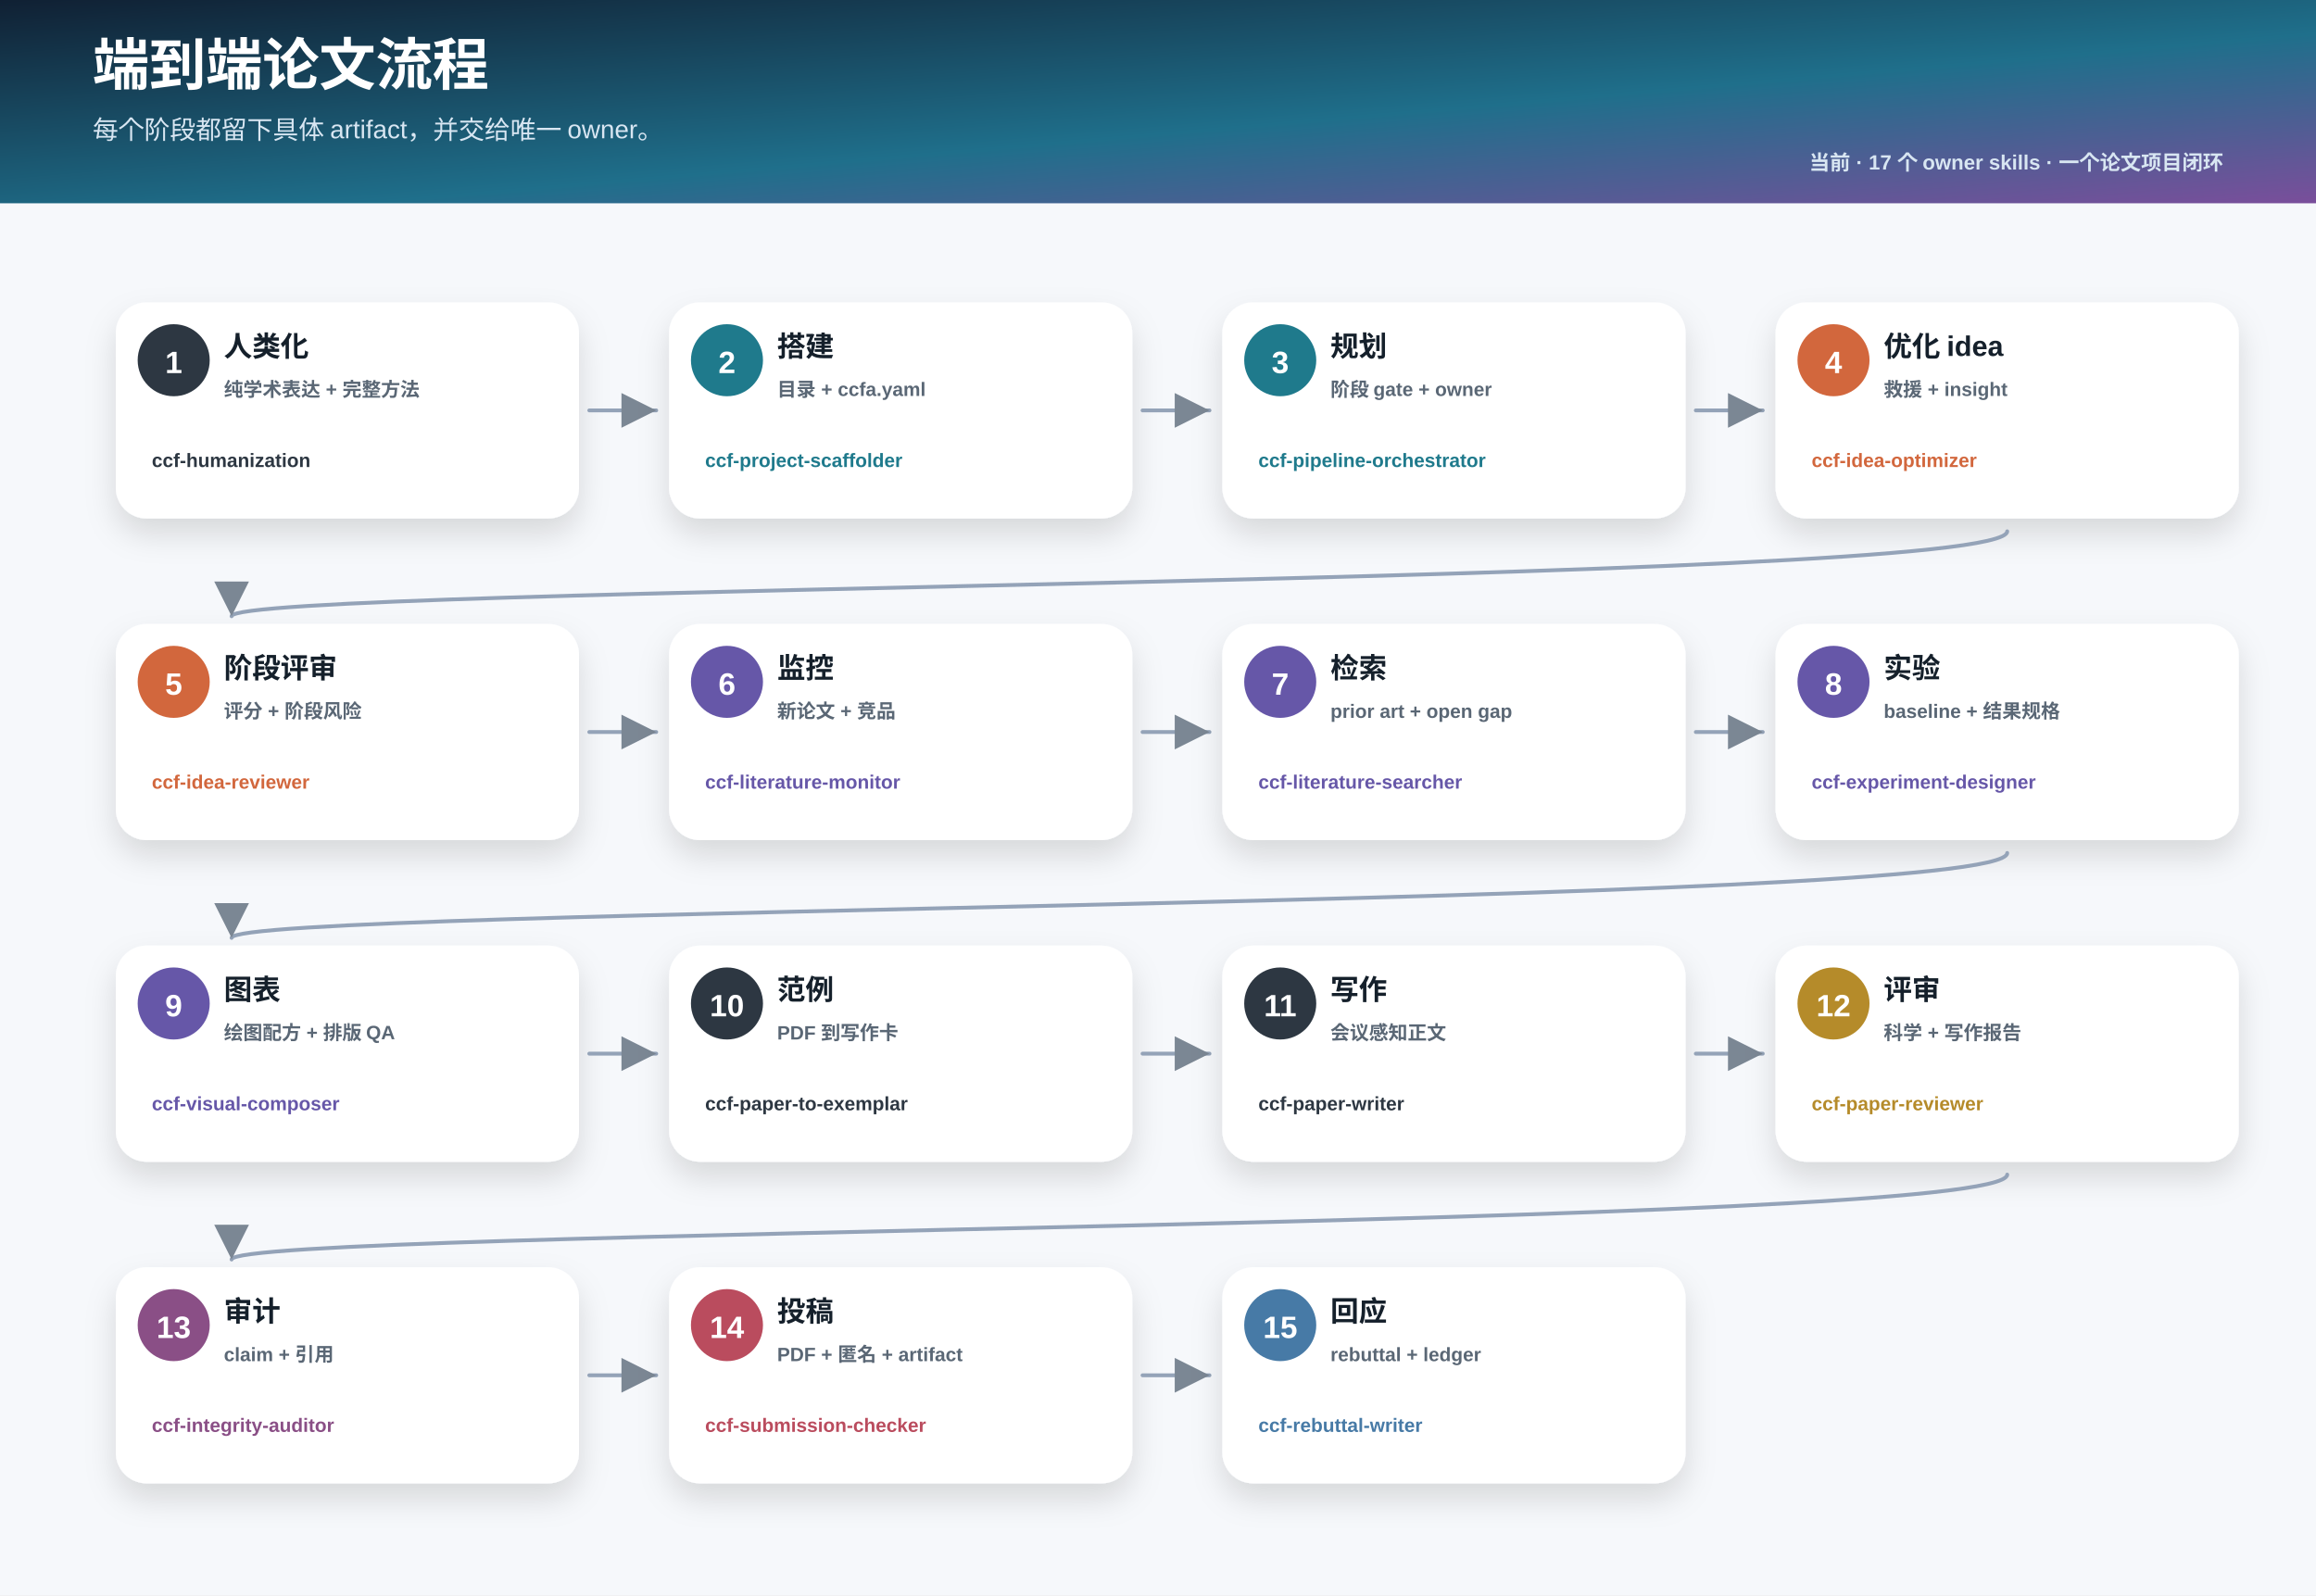
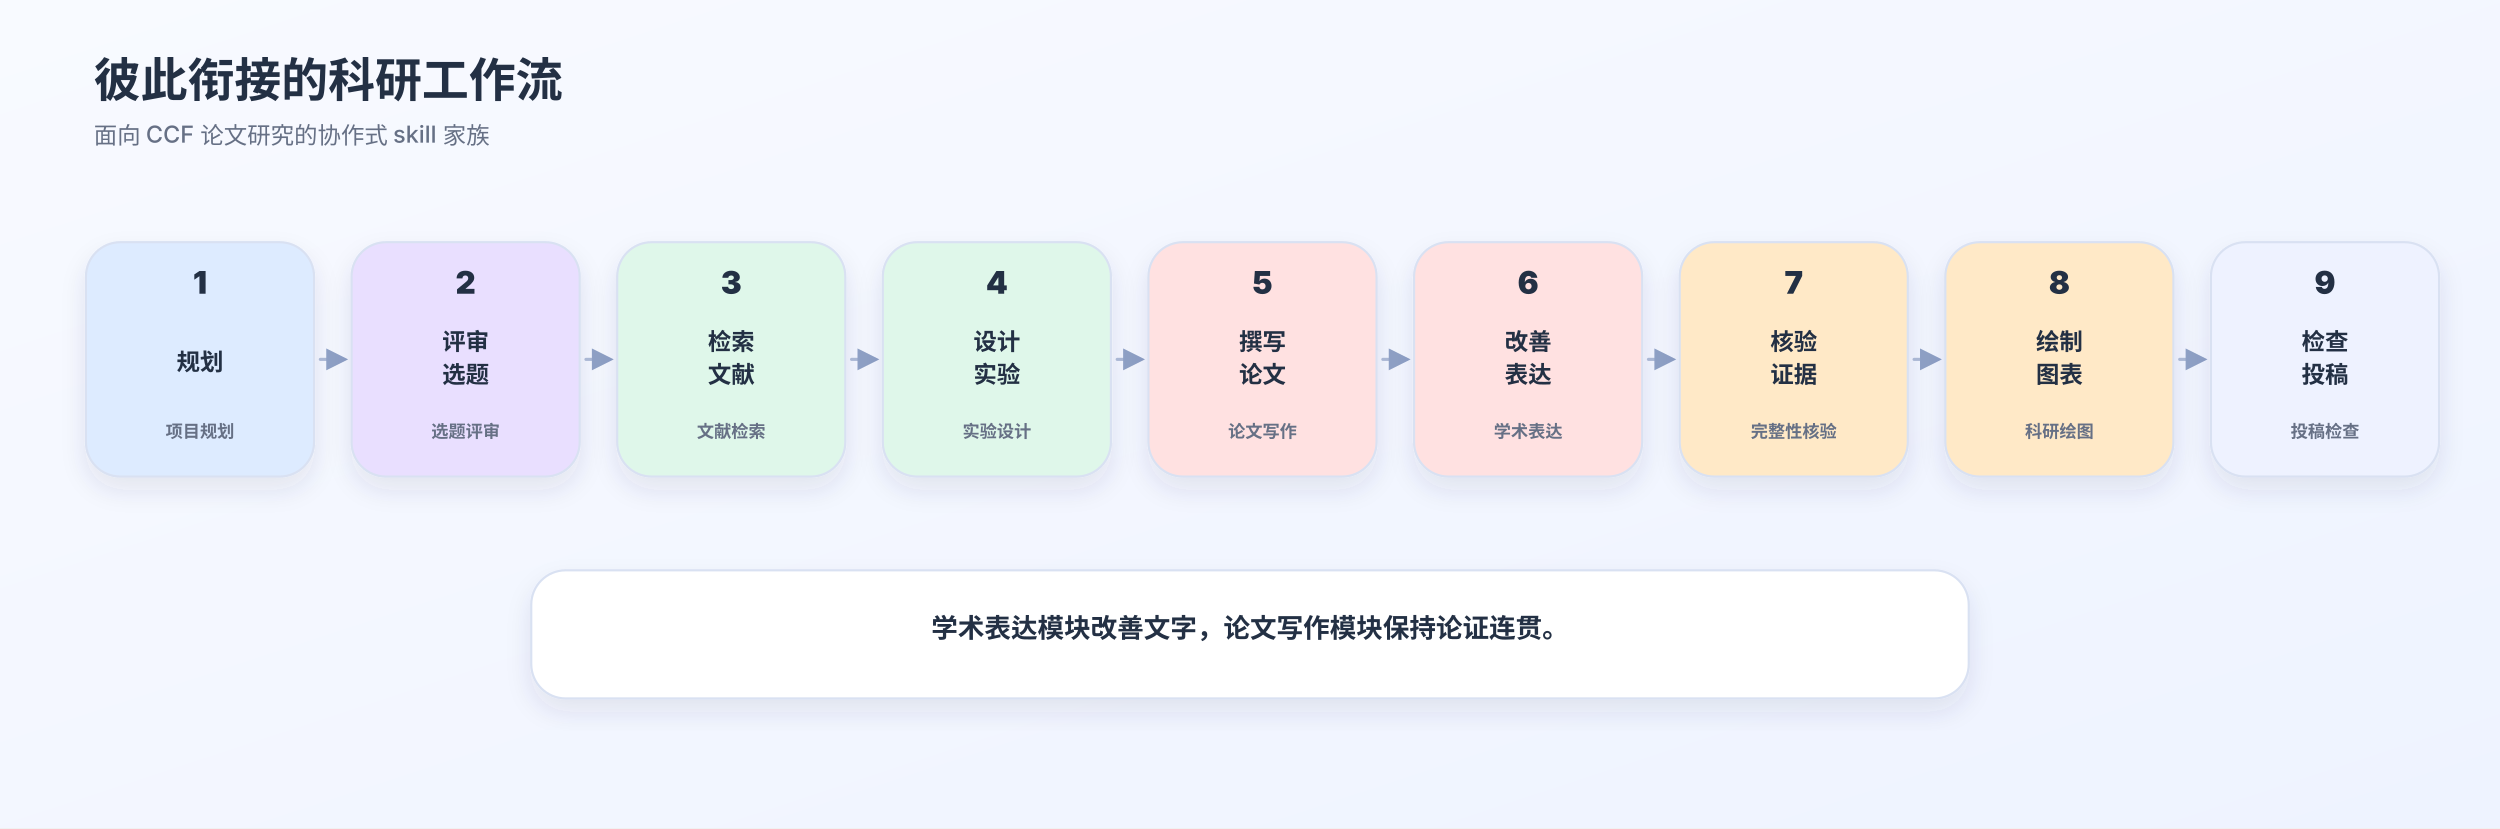
- <svg xmlns="http://www.w3.org/2000/svg" width="1800" height="1240" viewBox="0 0 1800 1240">
+ <svg xmlns="http://www.w3.org/2000/svg" width="1600" height="530" viewBox="0 0 1600 530" role="img">
  <defs>
-     <linearGradient id="header" x1="0" y1="0" x2="1" y2="1">
-       <stop offset="0" stop-color="#102033" />
-       <stop offset="0.58" stop-color="#1F6F8B" />
-       <stop offset="1" stop-color="#7A4E9B" />
+     <marker id="arrow" viewBox="0 0 10 10" refX="8" refY="5" markerWidth="7" markerHeight="7" orient="auto-start-reverse">
+       <path d="M 0 0 L 10 5 L 0 10 z" fill="#8EA0C5" />
+     </marker>
+     <filter id="softShadow" x="-15%" y="-20%" width="130%" height="145%">
+       <feDropShadow dx="0" dy="8" stdDeviation="8" flood-color="#2F3A5F" flood-opacity="0.10" />
+     </filter>
+     <linearGradient id="hero" x1="0" x2="1" y1="0" y2="1">
+       <stop offset="0%" stop-color="#F8FAFF" />
+       <stop offset="100%" stop-color="#EEF3FF" />
    </linearGradient>
-     <filter id="shadow" x="-20%" y="-20%" width="140%" height="160%">
-       <feDropShadow dx="0" dy="12" stdDeviation="12" flood-color="#0B1826" flood-opacity="0.13" />
-     </filter>
-     <marker id="arrow" markerWidth="13" markerHeight="13" refX="11" refY="6.5" orient="auto">
-       <path d="M2,2 L11,6.5 L2,11 Z" fill="#7B8794" />
-     </marker>
  </defs>
-   <style>text{font-family:Microsoft YaHei, Segoe UI, Arial, sans-serif;dominant-baseline:auto} .mono{font-family:Consolas,Menlo,monospace}</style>
-   <rect x="0" y="0" width="1800" height="1240" rx="0" fill="#F6F8FB" stroke="none" stroke-width="2" />
-   <rect x="0" y="0" width="1800" height="158" rx="0" fill="url(#header)" stroke="none" stroke-width="2" />
-   <text x="72" y="66" font-size="44" font-weight="850" fill="#FFFFFF" text-anchor="start">端到端论文流程</text>
-   <text x="72" y="108" font-size="20" font-weight="500" fill="#D8E6F2" text-anchor="start">每个阶段都留下具体 artifact，并交给唯一 owner。</text>
-   <text x="1728" y="132" font-size="16" font-weight="650" fill="#D8E6F2" text-anchor="end">当前 · 17 个 owner skills · 一个论文项目闭环</text>
-   <rect x="90" y="235" width="360" height="168" rx="24" fill="#FFFFFF" stroke="none" stroke-width="2" filter="url(#shadow)" />
-   <circle cx="135" cy="280" r="28" fill="#2D3742" />
-   <text x="135" y="290" font-size="24" font-weight="850" fill="#FFFFFF" text-anchor="middle">1</text>
-   <text x="174" y="277" font-size="22" font-weight="840" fill="#15202B" text-anchor="start">人类化</text>
-   <text x="174" y="308" font-size="15" font-weight="560" fill="#5A6775" text-anchor="start">纯学术表达 + 完整方法</text>
-   <text x="118" y="363" font-size="15" font-weight="760" fill="#2D3742" text-anchor="start">ccf-humanization</text>
-   <line x1="458" y1="319" x2="510" y2="319" stroke="#94A3B8" stroke-width="3" stroke-linecap="round" marker-end="url(#arrow)" />
-   <rect x="520" y="235" width="360" height="168" rx="24" fill="#FFFFFF" stroke="none" stroke-width="2" filter="url(#shadow)" />
-   <circle cx="565" cy="280" r="28" fill="#1F7A8C" />
-   <text x="565" y="290" font-size="24" font-weight="850" fill="#FFFFFF" text-anchor="middle">2</text>
-   <text x="604" y="277" font-size="22" font-weight="840" fill="#15202B" text-anchor="start">搭建</text>
-   <text x="604" y="308" font-size="15" font-weight="560" fill="#5A6775" text-anchor="start">目录 + ccfa.yaml</text>
-   <text x="548" y="363" font-size="15" font-weight="760" fill="#1F7A8C" text-anchor="start">ccf-project-scaffolder</text>
-   <line x1="888" y1="319" x2="940" y2="319" stroke="#94A3B8" stroke-width="3" stroke-linecap="round" marker-end="url(#arrow)" />
-   <rect x="950" y="235" width="360" height="168" rx="24" fill="#FFFFFF" stroke="none" stroke-width="2" filter="url(#shadow)" />
-   <circle cx="995" cy="280" r="28" fill="#1F7A8C" />
-   <text x="995" y="290" font-size="24" font-weight="850" fill="#FFFFFF" text-anchor="middle">3</text>
-   <text x="1034" y="277" font-size="22" font-weight="840" fill="#15202B" text-anchor="start">规划</text>
-   <text x="1034" y="308" font-size="15" font-weight="560" fill="#5A6775" text-anchor="start">阶段 gate + owner</text>
-   <text x="978" y="363" font-size="15" font-weight="760" fill="#1F7A8C" text-anchor="start">ccf-pipeline-orchestrator</text>
-   <line x1="1318" y1="319" x2="1370" y2="319" stroke="#94A3B8" stroke-width="3" stroke-linecap="round" marker-end="url(#arrow)" />
-   <rect x="1380" y="235" width="360" height="168" rx="24" fill="#FFFFFF" stroke="none" stroke-width="2" filter="url(#shadow)" />
-   <circle cx="1425" cy="280" r="28" fill="#D2673D" />
-   <text x="1425" y="290" font-size="24" font-weight="850" fill="#FFFFFF" text-anchor="middle">4</text>
-   <text x="1464" y="277" font-size="22" font-weight="840" fill="#15202B" text-anchor="start">优化 idea</text>
-   <text x="1464" y="308" font-size="15" font-weight="560" fill="#5A6775" text-anchor="start">救援 + insight</text>
-   <text x="1408" y="363" font-size="15" font-weight="760" fill="#D2673D" text-anchor="start">ccf-idea-optimizer</text>
-   <path d="M1560 413 C1560 455, 180 455, 180 479" fill="none" stroke="#94A3B8" stroke-width="3" stroke-linecap="round" stroke-linejoin="round" marker-end="url(#arrow)" />
-   <rect x="90" y="485" width="360" height="168" rx="24" fill="#FFFFFF" stroke="none" stroke-width="2" filter="url(#shadow)" />
-   <circle cx="135" cy="530" r="28" fill="#D2673D" />
-   <text x="135" y="540" font-size="24" font-weight="850" fill="#FFFFFF" text-anchor="middle">5</text>
-   <text x="174" y="527" font-size="22" font-weight="840" fill="#15202B" text-anchor="start">阶段评审</text>
-   <text x="174" y="558" font-size="15" font-weight="560" fill="#5A6775" text-anchor="start">评分 + 阶段风险</text>
-   <text x="118" y="613" font-size="15" font-weight="760" fill="#D2673D" text-anchor="start">ccf-idea-reviewer</text>
-   <line x1="458" y1="569" x2="510" y2="569" stroke="#94A3B8" stroke-width="3" stroke-linecap="round" marker-end="url(#arrow)" />
-   <rect x="520" y="485" width="360" height="168" rx="24" fill="#FFFFFF" stroke="none" stroke-width="2" filter="url(#shadow)" />
-   <circle cx="565" cy="530" r="28" fill="#6657A8" />
-   <text x="565" y="540" font-size="24" font-weight="850" fill="#FFFFFF" text-anchor="middle">6</text>
-   <text x="604" y="527" font-size="22" font-weight="840" fill="#15202B" text-anchor="start">监控</text>
-   <text x="604" y="558" font-size="15" font-weight="560" fill="#5A6775" text-anchor="start">新论文 + 竞品</text>
-   <text x="548" y="613" font-size="15" font-weight="760" fill="#6657A8" text-anchor="start">ccf-literature-monitor</text>
-   <line x1="888" y1="569" x2="940" y2="569" stroke="#94A3B8" stroke-width="3" stroke-linecap="round" marker-end="url(#arrow)" />
-   <rect x="950" y="485" width="360" height="168" rx="24" fill="#FFFFFF" stroke="none" stroke-width="2" filter="url(#shadow)" />
-   <circle cx="995" cy="530" r="28" fill="#6657A8" />
-   <text x="995" y="540" font-size="24" font-weight="850" fill="#FFFFFF" text-anchor="middle">7</text>
-   <text x="1034" y="527" font-size="22" font-weight="840" fill="#15202B" text-anchor="start">检索</text>
-   <text x="1034" y="558" font-size="15" font-weight="560" fill="#5A6775" text-anchor="start">prior art + open gap</text>
-   <text x="978" y="613" font-size="15" font-weight="760" fill="#6657A8" text-anchor="start">ccf-literature-searcher</text>
-   <line x1="1318" y1="569" x2="1370" y2="569" stroke="#94A3B8" stroke-width="3" stroke-linecap="round" marker-end="url(#arrow)" />
-   <rect x="1380" y="485" width="360" height="168" rx="24" fill="#FFFFFF" stroke="none" stroke-width="2" filter="url(#shadow)" />
-   <circle cx="1425" cy="530" r="28" fill="#6657A8" />
-   <text x="1425" y="540" font-size="24" font-weight="850" fill="#FFFFFF" text-anchor="middle">8</text>
-   <text x="1464" y="527" font-size="22" font-weight="840" fill="#15202B" text-anchor="start">实验</text>
-   <text x="1464" y="558" font-size="15" font-weight="560" fill="#5A6775" text-anchor="start">baseline + 结果规格</text>
-   <text x="1408" y="613" font-size="15" font-weight="760" fill="#6657A8" text-anchor="start">ccf-experiment-designer</text>
-   <path d="M1560 663 C1560 705, 180 705, 180 729" fill="none" stroke="#94A3B8" stroke-width="3" stroke-linecap="round" stroke-linejoin="round" marker-end="url(#arrow)" />
-   <rect x="90" y="735" width="360" height="168" rx="24" fill="#FFFFFF" stroke="none" stroke-width="2" filter="url(#shadow)" />
-   <circle cx="135" cy="780" r="28" fill="#6657A8" />
-   <text x="135" y="790" font-size="24" font-weight="850" fill="#FFFFFF" text-anchor="middle">9</text>
-   <text x="174" y="777" font-size="22" font-weight="840" fill="#15202B" text-anchor="start">图表</text>
-   <text x="174" y="808" font-size="15" font-weight="560" fill="#5A6775" text-anchor="start">绘图配方 + 排版 QA</text>
-   <text x="118" y="863" font-size="15" font-weight="760" fill="#6657A8" text-anchor="start">ccf-visual-composer</text>
-   <line x1="458" y1="819" x2="510" y2="819" stroke="#94A3B8" stroke-width="3" stroke-linecap="round" marker-end="url(#arrow)" />
-   <rect x="520" y="735" width="360" height="168" rx="24" fill="#FFFFFF" stroke="none" stroke-width="2" filter="url(#shadow)" />
-   <circle cx="565" cy="780" r="28" fill="#2D3742" />
-   <text x="565" y="790" font-size="24" font-weight="850" fill="#FFFFFF" text-anchor="middle">10</text>
-   <text x="604" y="777" font-size="22" font-weight="840" fill="#15202B" text-anchor="start">范例</text>
-   <text x="604" y="808" font-size="15" font-weight="560" fill="#5A6775" text-anchor="start">PDF 到写作卡</text>
-   <text x="548" y="863" font-size="15" font-weight="760" fill="#2D3742" text-anchor="start">ccf-paper-to-exemplar</text>
-   <line x1="888" y1="819" x2="940" y2="819" stroke="#94A3B8" stroke-width="3" stroke-linecap="round" marker-end="url(#arrow)" />
-   <rect x="950" y="735" width="360" height="168" rx="24" fill="#FFFFFF" stroke="none" stroke-width="2" filter="url(#shadow)" />
-   <circle cx="995" cy="780" r="28" fill="#2D3742" />
-   <text x="995" y="790" font-size="24" font-weight="850" fill="#FFFFFF" text-anchor="middle">11</text>
-   <text x="1034" y="777" font-size="22" font-weight="840" fill="#15202B" text-anchor="start">写作</text>
-   <text x="1034" y="808" font-size="15" font-weight="560" fill="#5A6775" text-anchor="start">会议感知正文</text>
-   <text x="978" y="863" font-size="15" font-weight="760" fill="#2D3742" text-anchor="start">ccf-paper-writer</text>
-   <line x1="1318" y1="819" x2="1370" y2="819" stroke="#94A3B8" stroke-width="3" stroke-linecap="round" marker-end="url(#arrow)" />
-   <rect x="1380" y="735" width="360" height="168" rx="24" fill="#FFFFFF" stroke="none" stroke-width="2" filter="url(#shadow)" />
-   <circle cx="1425" cy="780" r="28" fill="#B58B2A" />
-   <text x="1425" y="790" font-size="24" font-weight="850" fill="#FFFFFF" text-anchor="middle">12</text>
-   <text x="1464" y="777" font-size="22" font-weight="840" fill="#15202B" text-anchor="start">评审</text>
-   <text x="1464" y="808" font-size="15" font-weight="560" fill="#5A6775" text-anchor="start">科学 + 写作报告</text>
-   <text x="1408" y="863" font-size="15" font-weight="760" fill="#B58B2A" text-anchor="start">ccf-paper-reviewer</text>
-   <path d="M1560 913 C1560 955, 180 955, 180 979" fill="none" stroke="#94A3B8" stroke-width="3" stroke-linecap="round" stroke-linejoin="round" marker-end="url(#arrow)" />
-   <rect x="90" y="985" width="360" height="168" rx="24" fill="#FFFFFF" stroke="none" stroke-width="2" filter="url(#shadow)" />
-   <circle cx="135" cy="1030" r="28" fill="#8A4F86" />
-   <text x="135" y="1040" font-size="24" font-weight="850" fill="#FFFFFF" text-anchor="middle">13</text>
-   <text x="174" y="1027" font-size="22" font-weight="840" fill="#15202B" text-anchor="start">审计</text>
-   <text x="174" y="1058" font-size="15" font-weight="560" fill="#5A6775" text-anchor="start">claim + 引用</text>
-   <text x="118" y="1113" font-size="15" font-weight="760" fill="#8A4F86" text-anchor="start">ccf-integrity-auditor</text>
-   <line x1="458" y1="1069" x2="510" y2="1069" stroke="#94A3B8" stroke-width="3" stroke-linecap="round" marker-end="url(#arrow)" />
-   <rect x="520" y="985" width="360" height="168" rx="24" fill="#FFFFFF" stroke="none" stroke-width="2" filter="url(#shadow)" />
-   <circle cx="565" cy="1030" r="28" fill="#BA4C5E" />
-   <text x="565" y="1040" font-size="24" font-weight="850" fill="#FFFFFF" text-anchor="middle">14</text>
-   <text x="604" y="1027" font-size="22" font-weight="840" fill="#15202B" text-anchor="start">投稿</text>
-   <text x="604" y="1058" font-size="15" font-weight="560" fill="#5A6775" text-anchor="start">PDF + 匿名 + artifact</text>
-   <text x="548" y="1113" font-size="15" font-weight="760" fill="#BA4C5E" text-anchor="start">ccf-submission-checker</text>
-   <line x1="888" y1="1069" x2="940" y2="1069" stroke="#94A3B8" stroke-width="3" stroke-linecap="round" marker-end="url(#arrow)" />
-   <rect x="950" y="985" width="360" height="168" rx="24" fill="#FFFFFF" stroke="none" stroke-width="2" filter="url(#shadow)" />
-   <circle cx="995" cy="1030" r="28" fill="#477AA6" />
-   <text x="995" y="1040" font-size="24" font-weight="850" fill="#FFFFFF" text-anchor="middle">15</text>
-   <text x="1034" y="1027" font-size="22" font-weight="840" fill="#15202B" text-anchor="start">回应</text>
-   <text x="1034" y="1058" font-size="15" font-weight="560" fill="#5A6775" text-anchor="start">rebuttal + ledger</text>
-   <text x="978" y="1113" font-size="15" font-weight="760" fill="#477AA6" text-anchor="start">ccf-rebuttal-writer</text>
+   <rect width="1600" height="530" fill="url(#hero)" />
+   <style>
+ text { font-family: Inter, "Noto Sans SC", "Microsoft YaHei", Arial, sans-serif; }
+ .small { fill: #667085; font-size: 13px; }
+ .mono { font-family: "JetBrains Mono", Consolas, monospace; }
+ </style>
+   <text x="60" y="62" font-size="30" font-weight="800" fill="#233044" text-anchor="start">彼此衔接的科研工作流</text>
+   <text x="60" y="92" font-size="15" font-weight="500" fill="#667085" text-anchor="start">面向 CCF 论文研究的协作式 skill 家族</text>
+   <rect x="55" y="155" width="146" height="150" rx="22" fill="#DDEBFF" stroke="#D9E1F2" stroke-width="1.4" filter="url(#softShadow)" />
+   <text x="128.0" y="188" font-size="20" font-weight="900" fill="#233044" text-anchor="middle">1</text>
+   <text x="128.0" y="237" font-size="15" font-weight="850" fill="#233044" text-anchor="middle">规划</text>
+   <text x="128.0" y="280" font-size="11" font-weight="650" fill="#667085" text-anchor="middle">项目规划</text>
+   <line x1="205" y1="230" x2="220" y2="230" stroke="#AAB7D4" stroke-width="2.0" stroke-linecap="round" marker-end="url(#arrow)" />
+   <rect x="225" y="155" width="146" height="150" rx="22" fill="#E9DFFF" stroke="#D9E1F2" stroke-width="1.4" filter="url(#softShadow)" />
+   <text x="298.0" y="188" font-size="20" font-weight="900" fill="#233044" text-anchor="middle">2</text>
+   <text x="298.0" y="224" font-size="15" font-weight="850" fill="#233044" text-anchor="middle">评审</text>
+   <text x="298.0" y="245" font-size="15" font-weight="850" fill="#233044" text-anchor="middle">选题</text>
+   <text x="298.0" y="280" font-size="11" font-weight="650" fill="#667085" text-anchor="middle">选题评审</text>
+   <line x1="375" y1="230" x2="390" y2="230" stroke="#AAB7D4" stroke-width="2.0" stroke-linecap="round" marker-end="url(#arrow)" />
+   <rect x="395" y="155" width="146" height="150" rx="22" fill="#DFF7EA" stroke="#D9E1F2" stroke-width="1.4" filter="url(#softShadow)" />
+   <text x="468.0" y="188" font-size="20" font-weight="900" fill="#233044" text-anchor="middle">3</text>
+   <text x="468.0" y="224" font-size="15" font-weight="850" fill="#233044" text-anchor="middle">检索</text>
+   <text x="468.0" y="245" font-size="15" font-weight="850" fill="#233044" text-anchor="middle">文献</text>
+   <text x="468.0" y="280" font-size="11" font-weight="650" fill="#667085" text-anchor="middle">文献检索</text>
+   <line x1="545" y1="230" x2="560" y2="230" stroke="#AAB7D4" stroke-width="2.0" stroke-linecap="round" marker-end="url(#arrow)" />
+   <rect x="565" y="155" width="146" height="150" rx="22" fill="#DFF7EA" stroke="#D9E1F2" stroke-width="1.4" filter="url(#softShadow)" />
+   <text x="638.0" y="188" font-size="20" font-weight="900" fill="#233044" text-anchor="middle">4</text>
+   <text x="638.0" y="224" font-size="15" font-weight="850" fill="#233044" text-anchor="middle">设计</text>
+   <text x="638.0" y="245" font-size="15" font-weight="850" fill="#233044" text-anchor="middle">实验</text>
+   <text x="638.0" y="280" font-size="11" font-weight="650" fill="#667085" text-anchor="middle">实验设计</text>
+   <line x1="715" y1="230" x2="730" y2="230" stroke="#AAB7D4" stroke-width="2.0" stroke-linecap="round" marker-end="url(#arrow)" />
+   <rect x="735" y="155" width="146" height="150" rx="22" fill="#FFE1E1" stroke="#D9E1F2" stroke-width="1.4" filter="url(#softShadow)" />
+   <text x="808.0" y="188" font-size="20" font-weight="900" fill="#233044" text-anchor="middle">5</text>
+   <text x="808.0" y="224" font-size="15" font-weight="850" fill="#233044" text-anchor="middle">撰写</text>
+   <text x="808.0" y="245" font-size="15" font-weight="850" fill="#233044" text-anchor="middle">论文</text>
+   <text x="808.0" y="280" font-size="11" font-weight="650" fill="#667085" text-anchor="middle">论文写作</text>
+   <line x1="885" y1="230" x2="900" y2="230" stroke="#AAB7D4" stroke-width="2.0" stroke-linecap="round" marker-end="url(#arrow)" />
+   <rect x="905" y="155" width="146" height="150" rx="22" fill="#FFE1E1" stroke="#D9E1F2" stroke-width="1.4" filter="url(#softShadow)" />
+   <text x="978.0" y="188" font-size="20" font-weight="900" fill="#233044" text-anchor="middle">6</text>
+   <text x="978.0" y="224" font-size="15" font-weight="850" fill="#233044" text-anchor="middle">改善</text>
+   <text x="978.0" y="245" font-size="15" font-weight="850" fill="#233044" text-anchor="middle">表达</text>
+   <text x="978.0" y="280" font-size="11" font-weight="650" fill="#667085" text-anchor="middle">学术表达</text>
+   <line x1="1055" y1="230" x2="1070" y2="230" stroke="#AAB7D4" stroke-width="2.0" stroke-linecap="round" marker-end="url(#arrow)" />
+   <rect x="1075" y="155" width="146" height="150" rx="22" fill="#FFE9C7" stroke="#D9E1F2" stroke-width="1.4" filter="url(#softShadow)" />
+   <text x="1148.0" y="188" font-size="20" font-weight="900" fill="#233044" text-anchor="middle">7</text>
+   <text x="1148.0" y="224" font-size="15" font-weight="850" fill="#233044" text-anchor="middle">核验</text>
+   <text x="1148.0" y="245" font-size="15" font-weight="850" fill="#233044" text-anchor="middle">证据</text>
+   <text x="1148.0" y="280" font-size="11" font-weight="650" fill="#667085" text-anchor="middle">完整性核验</text>
+   <line x1="1225" y1="230" x2="1240" y2="230" stroke="#AAB7D4" stroke-width="2.0" stroke-linecap="round" marker-end="url(#arrow)" />
+   <rect x="1245" y="155" width="146" height="150" rx="22" fill="#FFE9C7" stroke="#D9E1F2" stroke-width="1.4" filter="url(#softShadow)" />
+   <text x="1318.0" y="188" font-size="20" font-weight="900" fill="#233044" text-anchor="middle">8</text>
+   <text x="1318.0" y="224" font-size="15" font-weight="850" fill="#233044" text-anchor="middle">绘制</text>
+   <text x="1318.0" y="245" font-size="15" font-weight="850" fill="#233044" text-anchor="middle">图表</text>
+   <text x="1318.0" y="280" font-size="11" font-weight="650" fill="#667085" text-anchor="middle">科研绘图</text>
+   <line x1="1395" y1="230" x2="1410" y2="230" stroke="#AAB7D4" stroke-width="2.0" stroke-linecap="round" marker-end="url(#arrow)" />
+   <rect x="1415" y="155" width="146" height="150" rx="22" fill="#EEF2FF" stroke="#D9E1F2" stroke-width="1.4" filter="url(#softShadow)" />
+   <text x="1488.0" y="188" font-size="20" font-weight="900" fill="#233044" text-anchor="middle">9</text>
+   <text x="1488.0" y="224" font-size="15" font-weight="850" fill="#233044" text-anchor="middle">检查</text>
+   <text x="1488.0" y="245" font-size="15" font-weight="850" fill="#233044" text-anchor="middle">投稿</text>
+   <text x="1488.0" y="280" font-size="11" font-weight="650" fill="#667085" text-anchor="middle">投稿检查</text>
+   <rect x="340" y="365" width="920" height="82" rx="22" fill="#FFFFFF" stroke="#D9E1F2" stroke-width="1.4" filter="url(#softShadow)" />
+   <text x="800" y="408" font-size="17" font-weight="700" fill="#233044" text-anchor="middle">学术表达模块改善文字，论文写作模块保持论证连贯。</text>
</svg>
